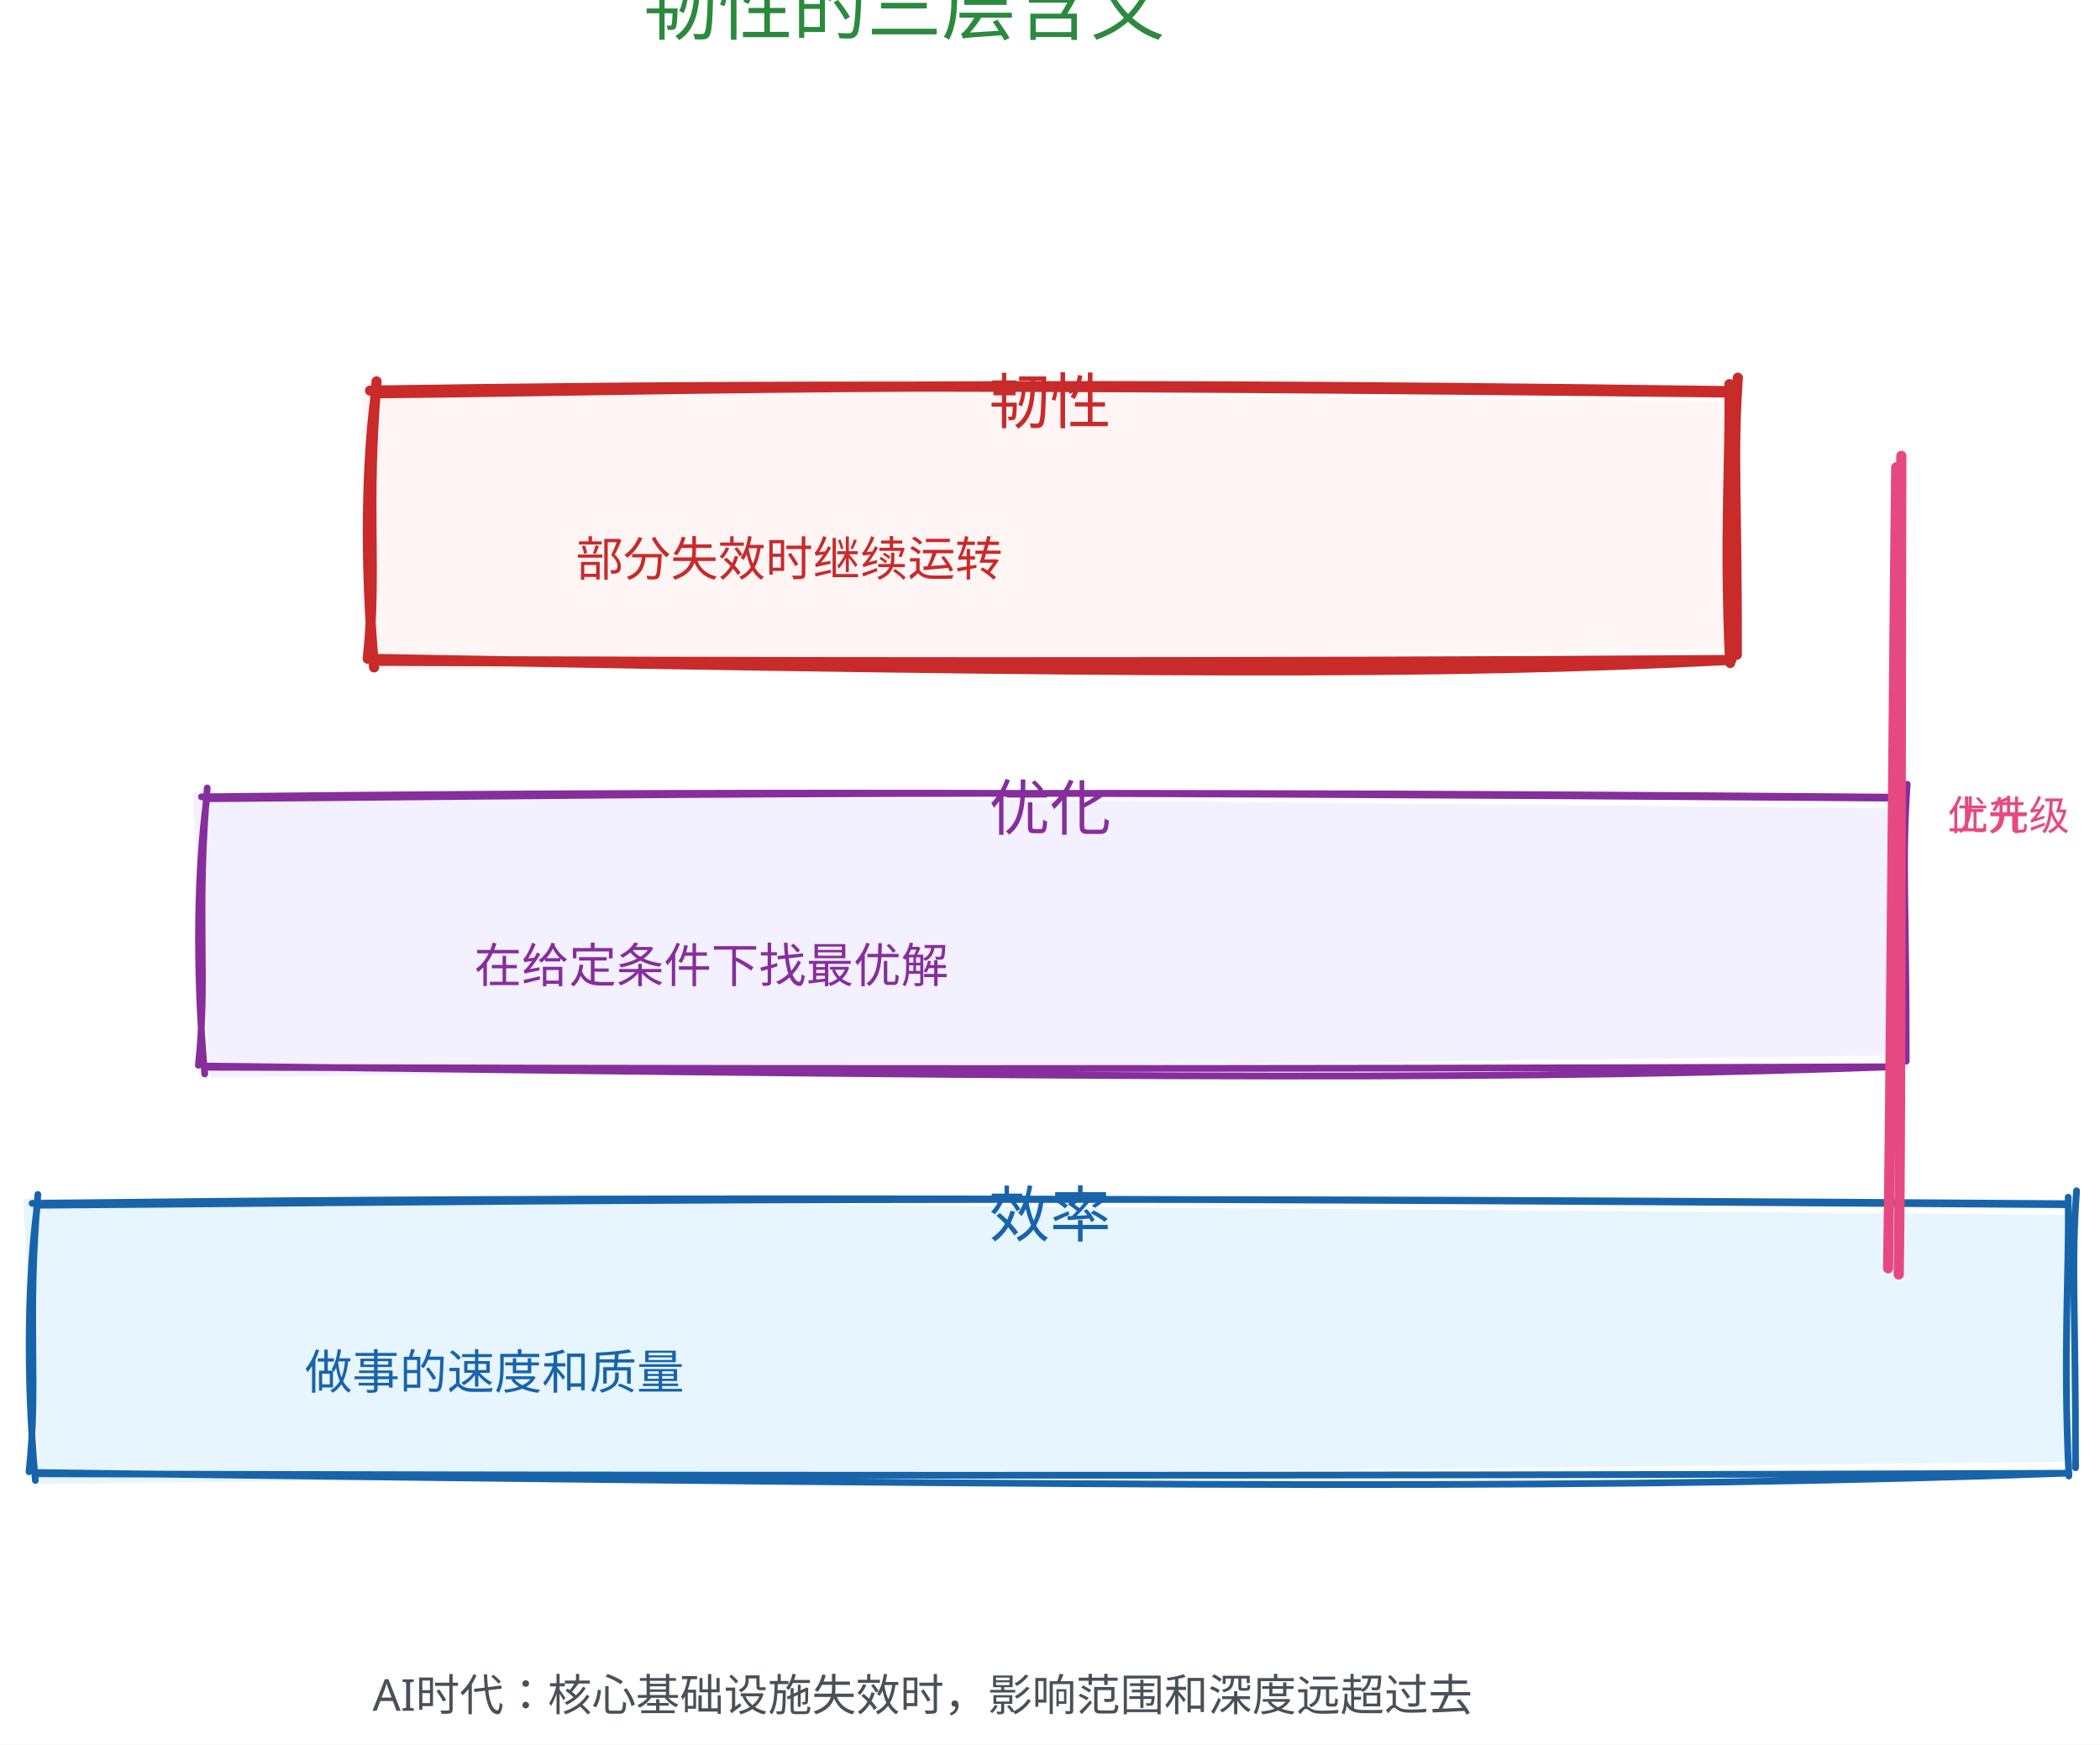
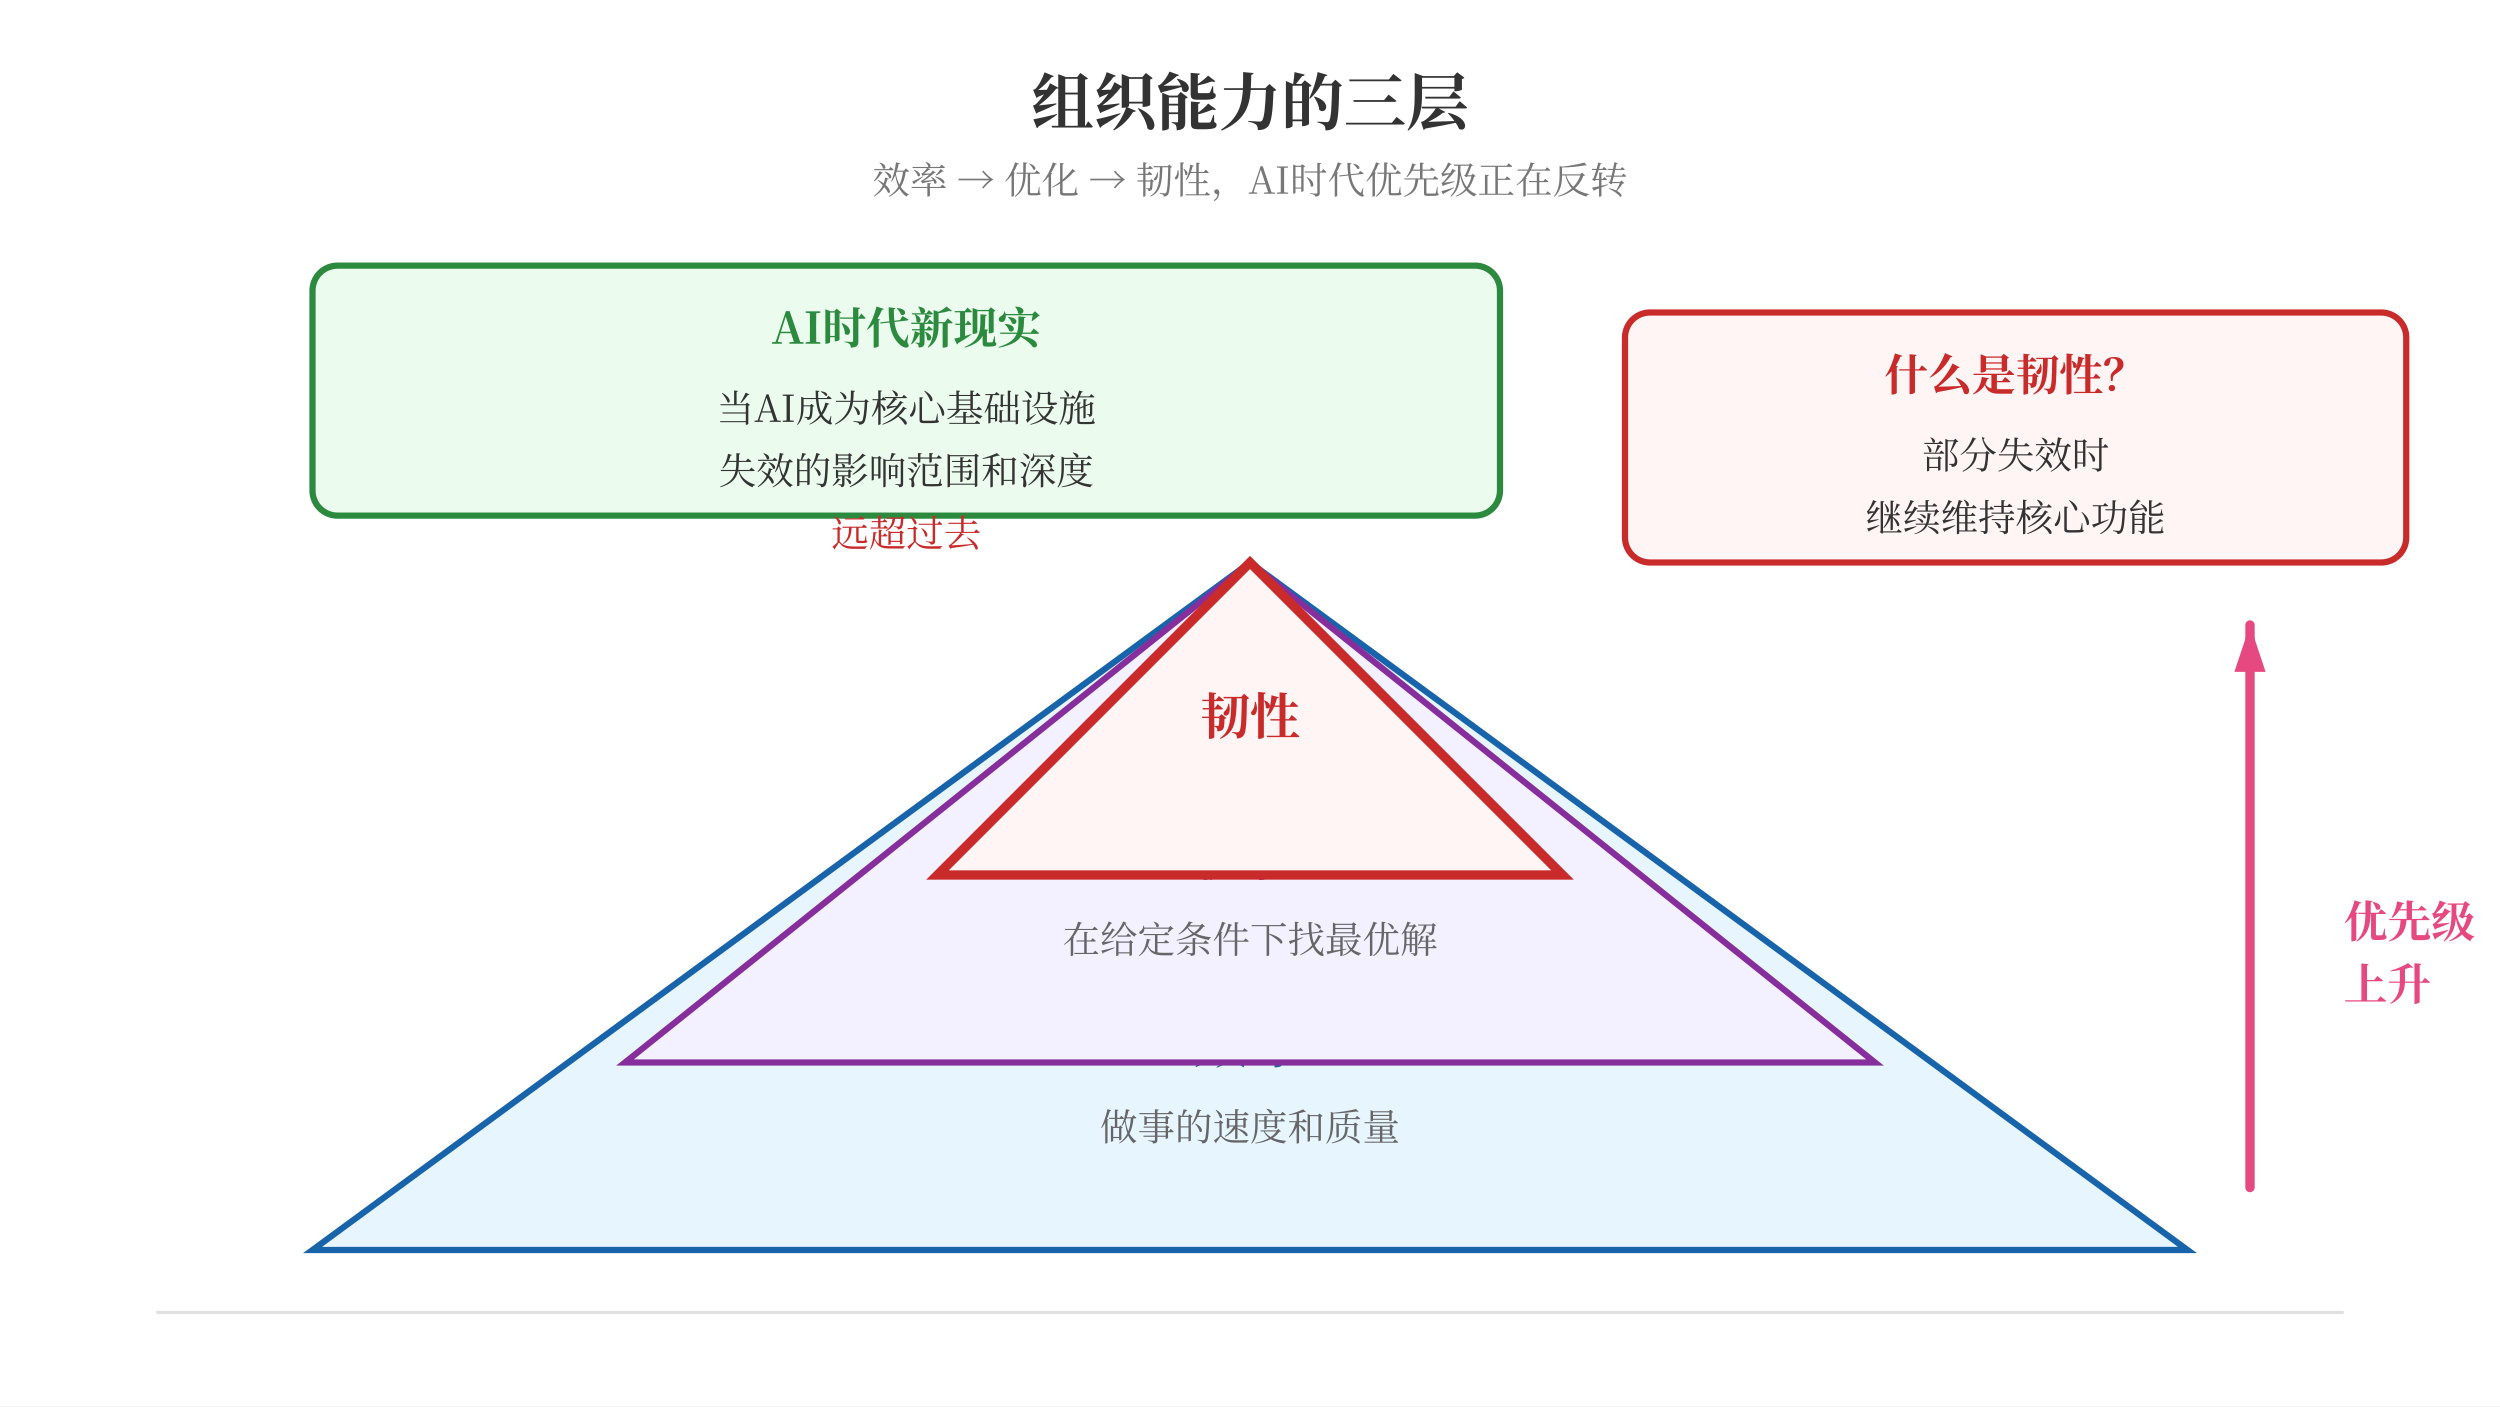
- <svg xmlns="http://www.w3.org/2000/svg" version="1.1" viewBox="0 0 620 515" width="620" height="515">
-   <defs>
-     <style>
-       @font-face {
-         font-family: "Virgil";
-         src: url("https://excalidraw.com/Virgil.woff2");
-       }
-       @font-face {
-         font-family: "Cascadia";
-         src: url("https://excalidraw.com/Cascadia.woff2");
-       }
-     </style>
-   </defs>
-   <rect x="0" y="0" width="620" height="515" fill="#ffffff" />
-   <g transform="translate(190 10) rotate(0 0 0)">
-     <text x="0" y="NaN" font-family="Virgil, Segoe UI Emoji" font-size="22px" fill="#2b8a3e" text-anchor="start" style="white-space: pre;" direction="ltr">韧性的三层含义</text>
-   </g>
-   <g stroke-linecap="round" transform="translate(10 355) rotate(0 300 40)">
-     <path d="M-3.2 -1.16 L602.09 3.62 L600.51 76.47 L1.85 83.06" stroke="none" stroke-width="0" fill="#e7f5ff" />
-     <path d="M0.69 0.77 C119.75 -0.04, 239.56 -2.36, 599.37 0.31 M-0.52 0.21 C133.16 -1.42, 265.69 -1.88, 599.54 0.6 M603.07 -3.5 C601.46 19.86, 602.84 31.52, 602.78 78.26 M600.6 -1.6 C600.99 19.75, 599.03 43, 600.81 80.7 M600.84 79.83 C471.42 84.59, 339.85 84.16, 1.47 79.68 M599.25 79.89 C374.38 80.76, 149.54 80.54, 0.75 80.03 M-1.44 79.44 C1.36 54, -2.1 34.47, 1.18 -2.41 M0.44 82 C-2.54 49.59, -1.52 20, 0.88 1.98" stroke="#1864ab" stroke-width="2" fill="none" />
-   </g>
-   <g transform="translate(20 365) rotate(0 290 30)">
-     <text x="290" y="NaN" font-family="Virgil, Segoe UI Emoji" font-size="18px" fill="#1864ab" text-anchor="middle" style="white-space: pre;" direction="ltr">效率</text>
-   </g>
-   <g transform="translate(90 410) rotate(0 0 0)">
-     <text x="0" y="NaN" font-family="Virgil, Segoe UI Emoji" font-size="14px" fill="#1864ab" text-anchor="start" style="white-space: pre;" direction="ltr">做事的速度和质量</text>
-   </g>
-   <g stroke-linecap="round" transform="translate(60 235) rotate(0 250 40)">
-     <path d="M-3.2 -1.16 L502.09 3.62 L500.51 76.47 L1.85 83.06" stroke="none" stroke-width="0" fill="#f3f0ff" />
-     <path d="M0.69 0.77 C99.75 0.12, 199.56 -2.19, 499.37 0.31 M-0.52 0.21 C111.03 -1.08, 221.42 -1.53, 499.54 0.6 M503.07 -3.5 C501.46 19.86, 502.84 31.52, 502.78 78.26 M500.6 -1.6 C500.99 19.75, 499.03 43, 500.81 80.7 M500.84 79.83 C392.99 83.8, 282.98 83.37, 1.47 79.68 M499.25 79.89 C311.97 80.67, 124.72 80.45, 0.75 80.03 M-1.44 79.44 C1.36 54, -2.1 34.47, 1.18 -2.41 M0.44 82 C-2.54 49.59, -1.52 20, 0.88 1.98" stroke="#862e9c" stroke-width="2" fill="none" />
-   </g>
-   <g transform="translate(70 245) rotate(0 240 30)">
-     <text x="240" y="NaN" font-family="Virgil, Segoe UI Emoji" font-size="18px" fill="#862e9c" text-anchor="middle" style="white-space: pre;" direction="ltr">优化</text>
-   </g>
-   <g transform="translate(140 290) rotate(0 0 0)">
-     <text x="0" y="NaN" font-family="Virgil, Segoe UI Emoji" font-size="14px" fill="#862e9c" text-anchor="start" style="white-space: pre;" direction="ltr">在给定条件下找最优解</text>
-   </g>
-   <g stroke-linecap="round" transform="translate(110 115) rotate(0 200 40)">
-     <path d="M-3.2 -1.16 L402.09 3.62 L400.51 76.47 L1.85 83.06" stroke="none" stroke-width="0" fill="#fff5f5" />
-     <path d="M0.97 1.09 C79.64 0.4, 159.37 -2.88, 399.1 0.44 M-0.74 0.3 C89.04 -1.03, 177.18 -1.68, 399.34 0.85 M403.07 -3.5 C401.46 19.86, 402.84 31.52, 402.78 78.26 M400.6 -1.6 C400.99 19.75, 399.03 43, 400.81 80.7 M401.19 79.76 C314.9 84.27, 225.55 83.65, 2.08 79.54 M398.93 79.84 C249.54 80.82, 100.17 80.51, 1.06 80.05 M-1.44 79.44 C1.36 54, -2.1 34.47, 1.18 -2.41 M0.44 82 C-2.54 49.59, -1.52 20, 0.88 1.98" stroke="#c92a2a" stroke-width="3" fill="none" />
-   </g>
-   <g transform="translate(120 125) rotate(0 190 30)">
-     <text x="190" y="NaN" font-family="Virgil, Segoe UI Emoji" font-size="18px" fill="#c92a2a" text-anchor="middle" style="white-space: pre;" direction="ltr">韧性</text>
-   </g>
-   <g transform="translate(170 170) rotate(0 0 0)">
-     <text x="0" y="NaN" font-family="Virgil, Segoe UI Emoji" font-size="14px" fill="#c92a2a" text-anchor="start" style="white-space: pre;" direction="ltr">部分失效时继续运转</text>
-   </g>
-   <g stroke-linecap="round">
-     <g transform="translate(560 375) rotate(0 0 -120)">
-       <path d="M0.57 1.2 C1.26 -38.49, 1.17 -200.12, 1.35 -240.45 M-2.57 -0.62 C-1.88 -39.65, -0.7 -197.48, -0.16 -237.06" stroke="#e64980" stroke-width="3" fill="none" />
-     </g>
-   </g>
-   <g transform="translate(575 245) rotate(0 0 0)">
-     <text x="0" y="NaN" font-family="Virgil, Segoe UI Emoji" font-size="12px" fill="#e64980" text-anchor="start" style="white-space: pre;" direction="ltr">优先级</text>
-     <text x="0" y="NaN" font-family="Virgil, Segoe UI Emoji" font-size="12px" fill="#e64980" text-anchor="start" style="white-space: pre;" direction="ltr">上升</text>
-   </g>
-   <g transform="translate(110 505) rotate(0 0 0)">
-     <text x="0" y="NaN" font-family="Virgil, Segoe UI Emoji" font-size="13px" fill="#495057" text-anchor="start" style="white-space: pre;" direction="ltr">AI时代：核心基础设施失效时，影响范围和深度远超过去</text>
-   </g>
+ <svg xmlns="http://www.w3.org/2000/svg" viewBox="0 0 800 450" style="font-family: 'Noto Serif CJK SC', serif; background: #fefefe;">
+   <rect width="800" height="450" fill="white" />
+   <text x="400" y="40" text-anchor="middle" font-size="20" font-weight="bold" fill="#333">组织能力的三层</text>
+   <text x="400" y="62" text-anchor="middle" font-size="12" fill="#777">效率 → 优化 → 韧性，AI时代优先级正在反转</text>
+   <path d="M100 400 L400 180 L700 400 Z" fill="#e7f5ff" stroke="#1864ab" stroke-width="2" />
+   <text x="400" y="340" text-anchor="middle" font-size="18" font-weight="bold" fill="#1864ab">效率</text>
+   <text x="400" y="365" text-anchor="middle" font-size="12" fill="#666">做事的速度和质量</text>
+   <path d="M200 340 L400 180 L600 340 Z" fill="#f3f0ff" stroke="#862e9c" stroke-width="2" />
+   <text x="400" y="280" text-anchor="middle" font-size="18" font-weight="bold" fill="#862e9c">优化</text>
+   <text x="400" y="305" text-anchor="middle" font-size="12" fill="#666">在给定条件下找最优解</text>
+   <path d="M300 280 L400 180 L500 280 Z" fill="#fff5f5" stroke="#c92a2a" stroke-width="3" />
+   <text x="400" y="235" text-anchor="middle" font-size="16" font-weight="bold" fill="#c92a2a">韧性</text>
+   <rect x="520" y="100" width="250" height="80" rx="8" fill="#fff5f5" stroke="#c92a2a" stroke-width="2" />
+   <text x="645" y="125" text-anchor="middle" font-size="14" font-weight="bold" fill="#c92a2a">什么是韧性？</text>
+   <text x="645" y="150" text-anchor="middle" font-size="12" fill="#333">部分失效时</text>
+   <text x="645" y="170" text-anchor="middle" font-size="12" fill="#333">继续维持核心功能</text>
+   <line x1="50" y1="420" x2="750" y2="420" stroke="#e0e0e0" stroke-width="1" />
+   <rect x="100" y="85" width="380" height="80" rx="8" fill="#ebfbee" stroke="#2b8a3e" stroke-width="2" />
+   <text x="290" y="110" text-anchor="middle" font-size="14" font-weight="bold" fill="#2b8a3e">AI时代新现实</text>
+   <text x="290" y="135" text-anchor="middle" font-size="12" fill="#333">当AI成为核心基础设施</text>
+   <text x="290" y="155" text-anchor="middle" font-size="12" fill="#333">失效的影响范围和深度</text>
+   <text x="290" y="175" text-anchor="middle" font-size="12" fill="#c92a2a">远超过去</text>
+   <path d="M720 380 L720 200" fill="none" stroke="#e64980" stroke-width="3" stroke-linecap="round" />
+   <polygon points="720,200 715,215 725,215" fill="#e64980" />
+   <text x="750" y="300" font-size="14" font-weight="bold" fill="#e64980">优先级</text>
+   <text x="750" y="320" font-size="14" font-weight="bold" fill="#e64980">上升</text>
</svg>
